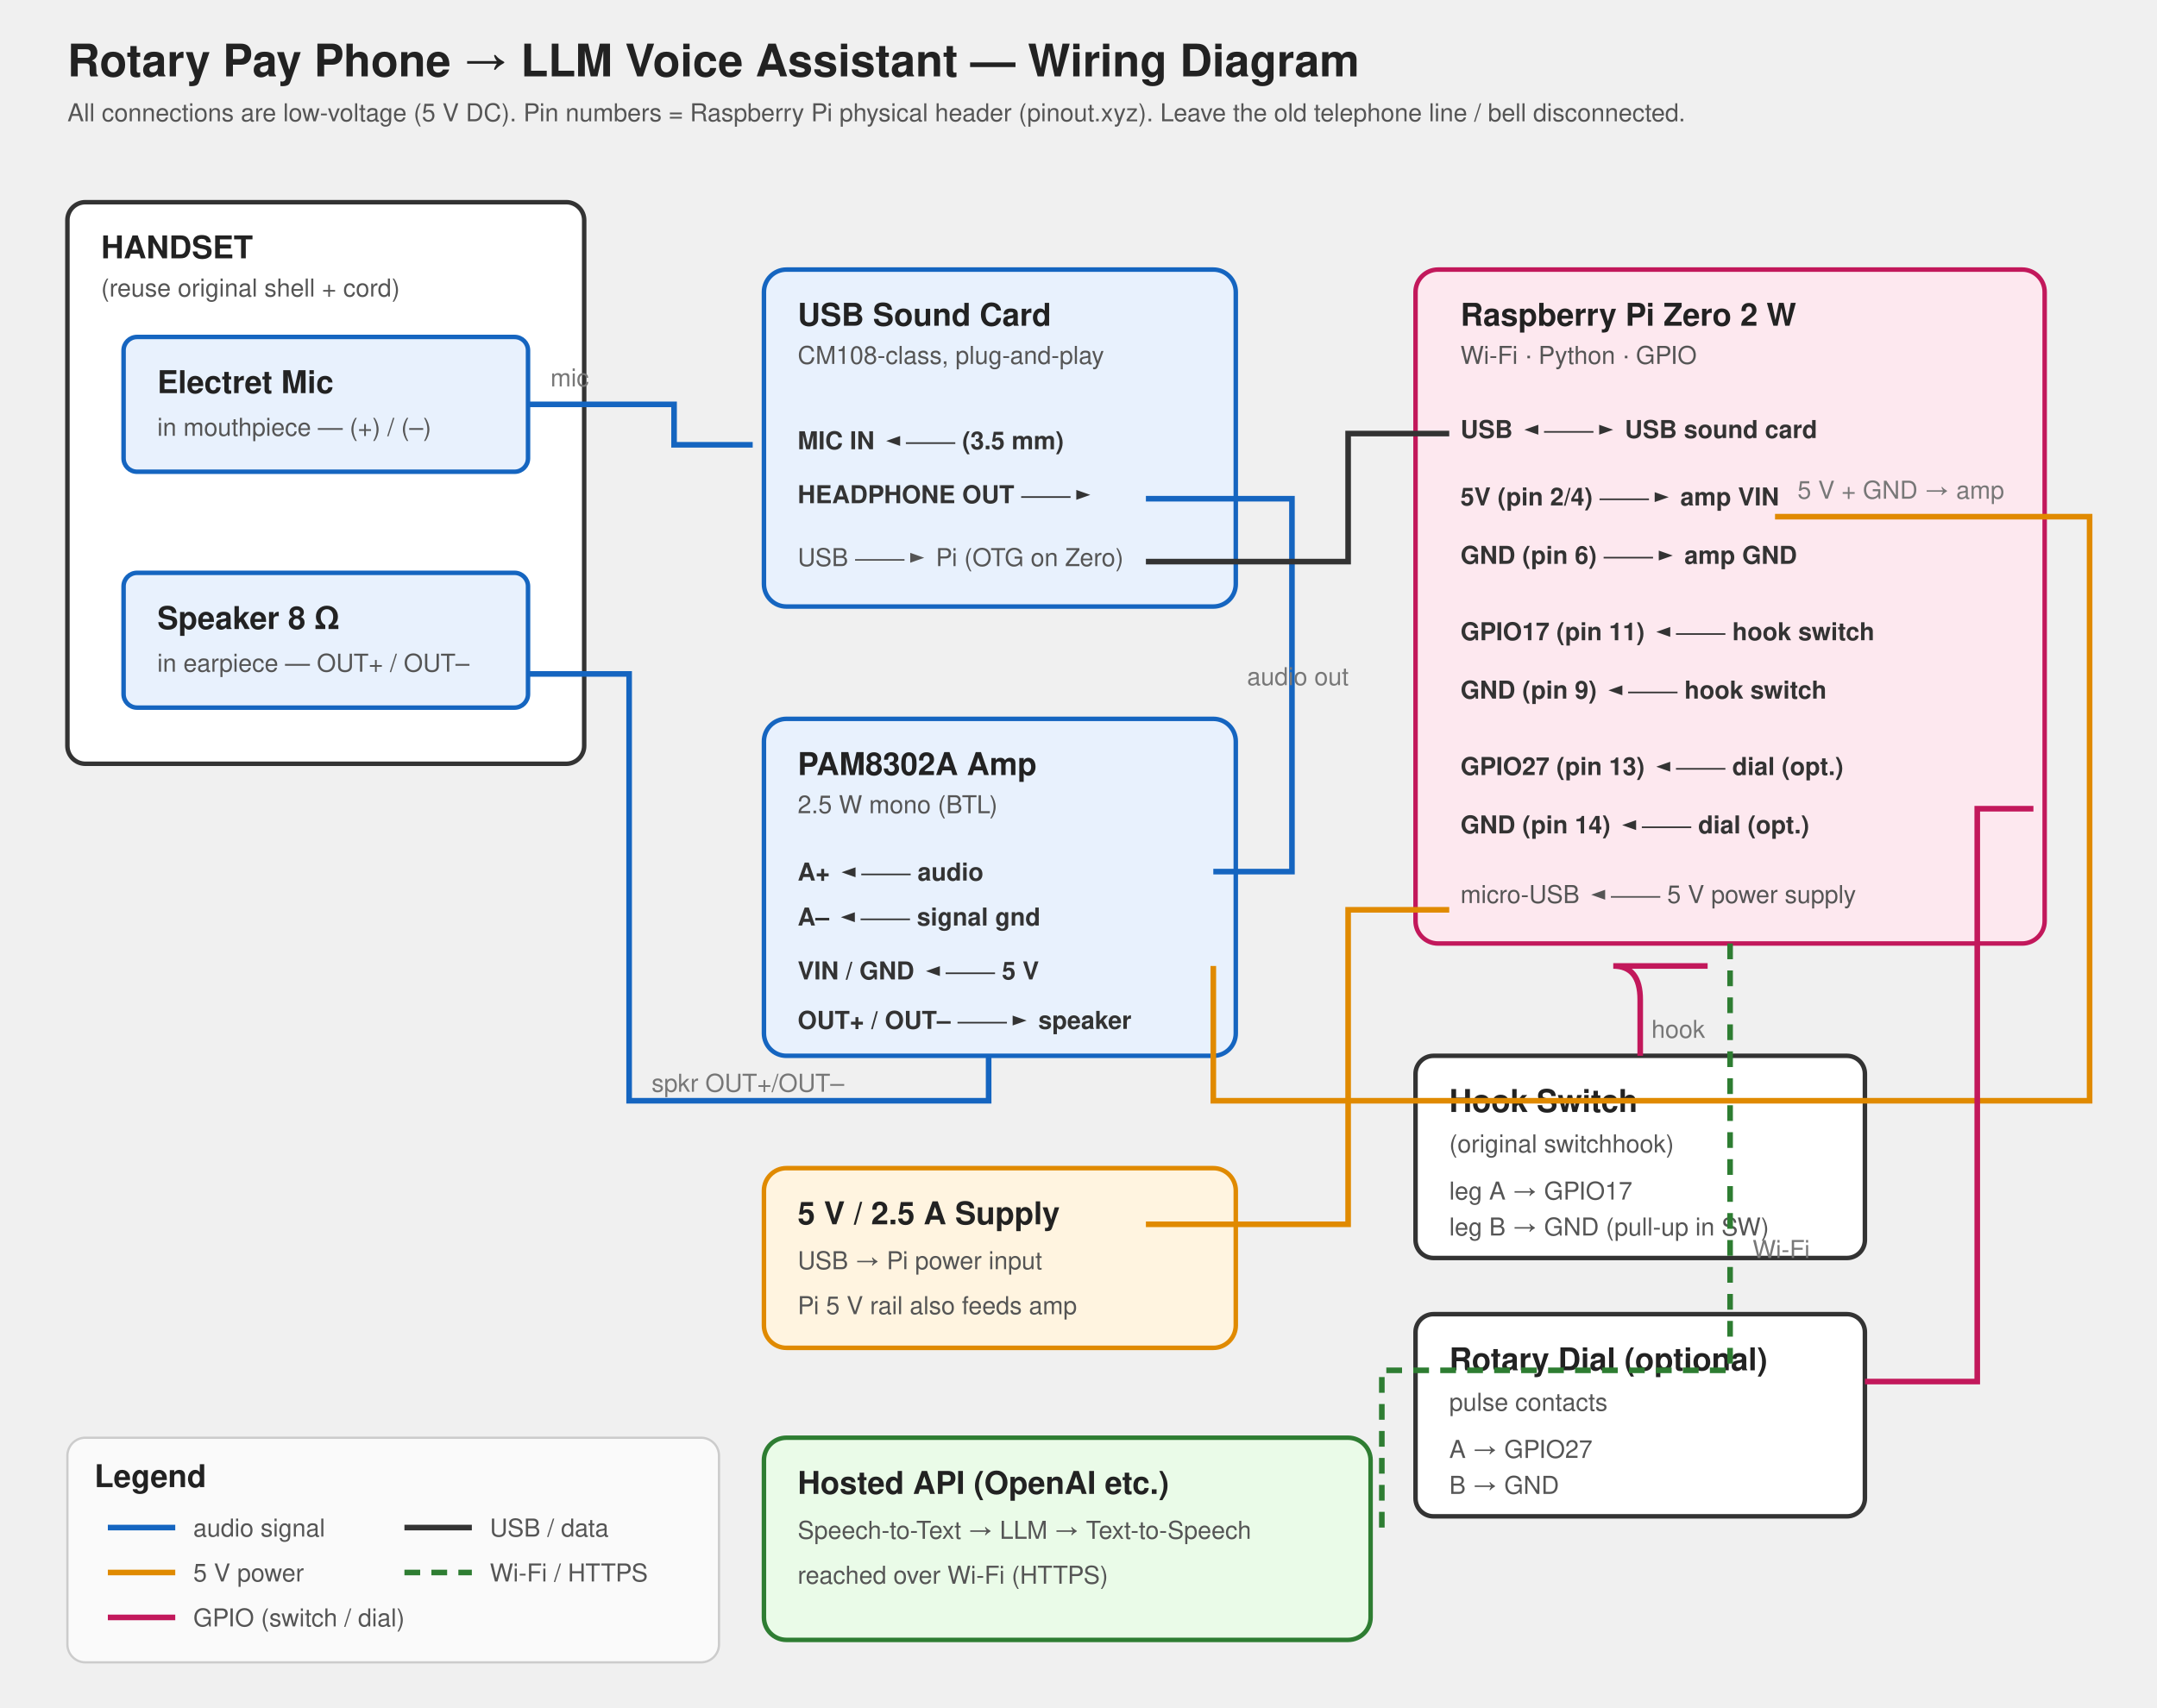
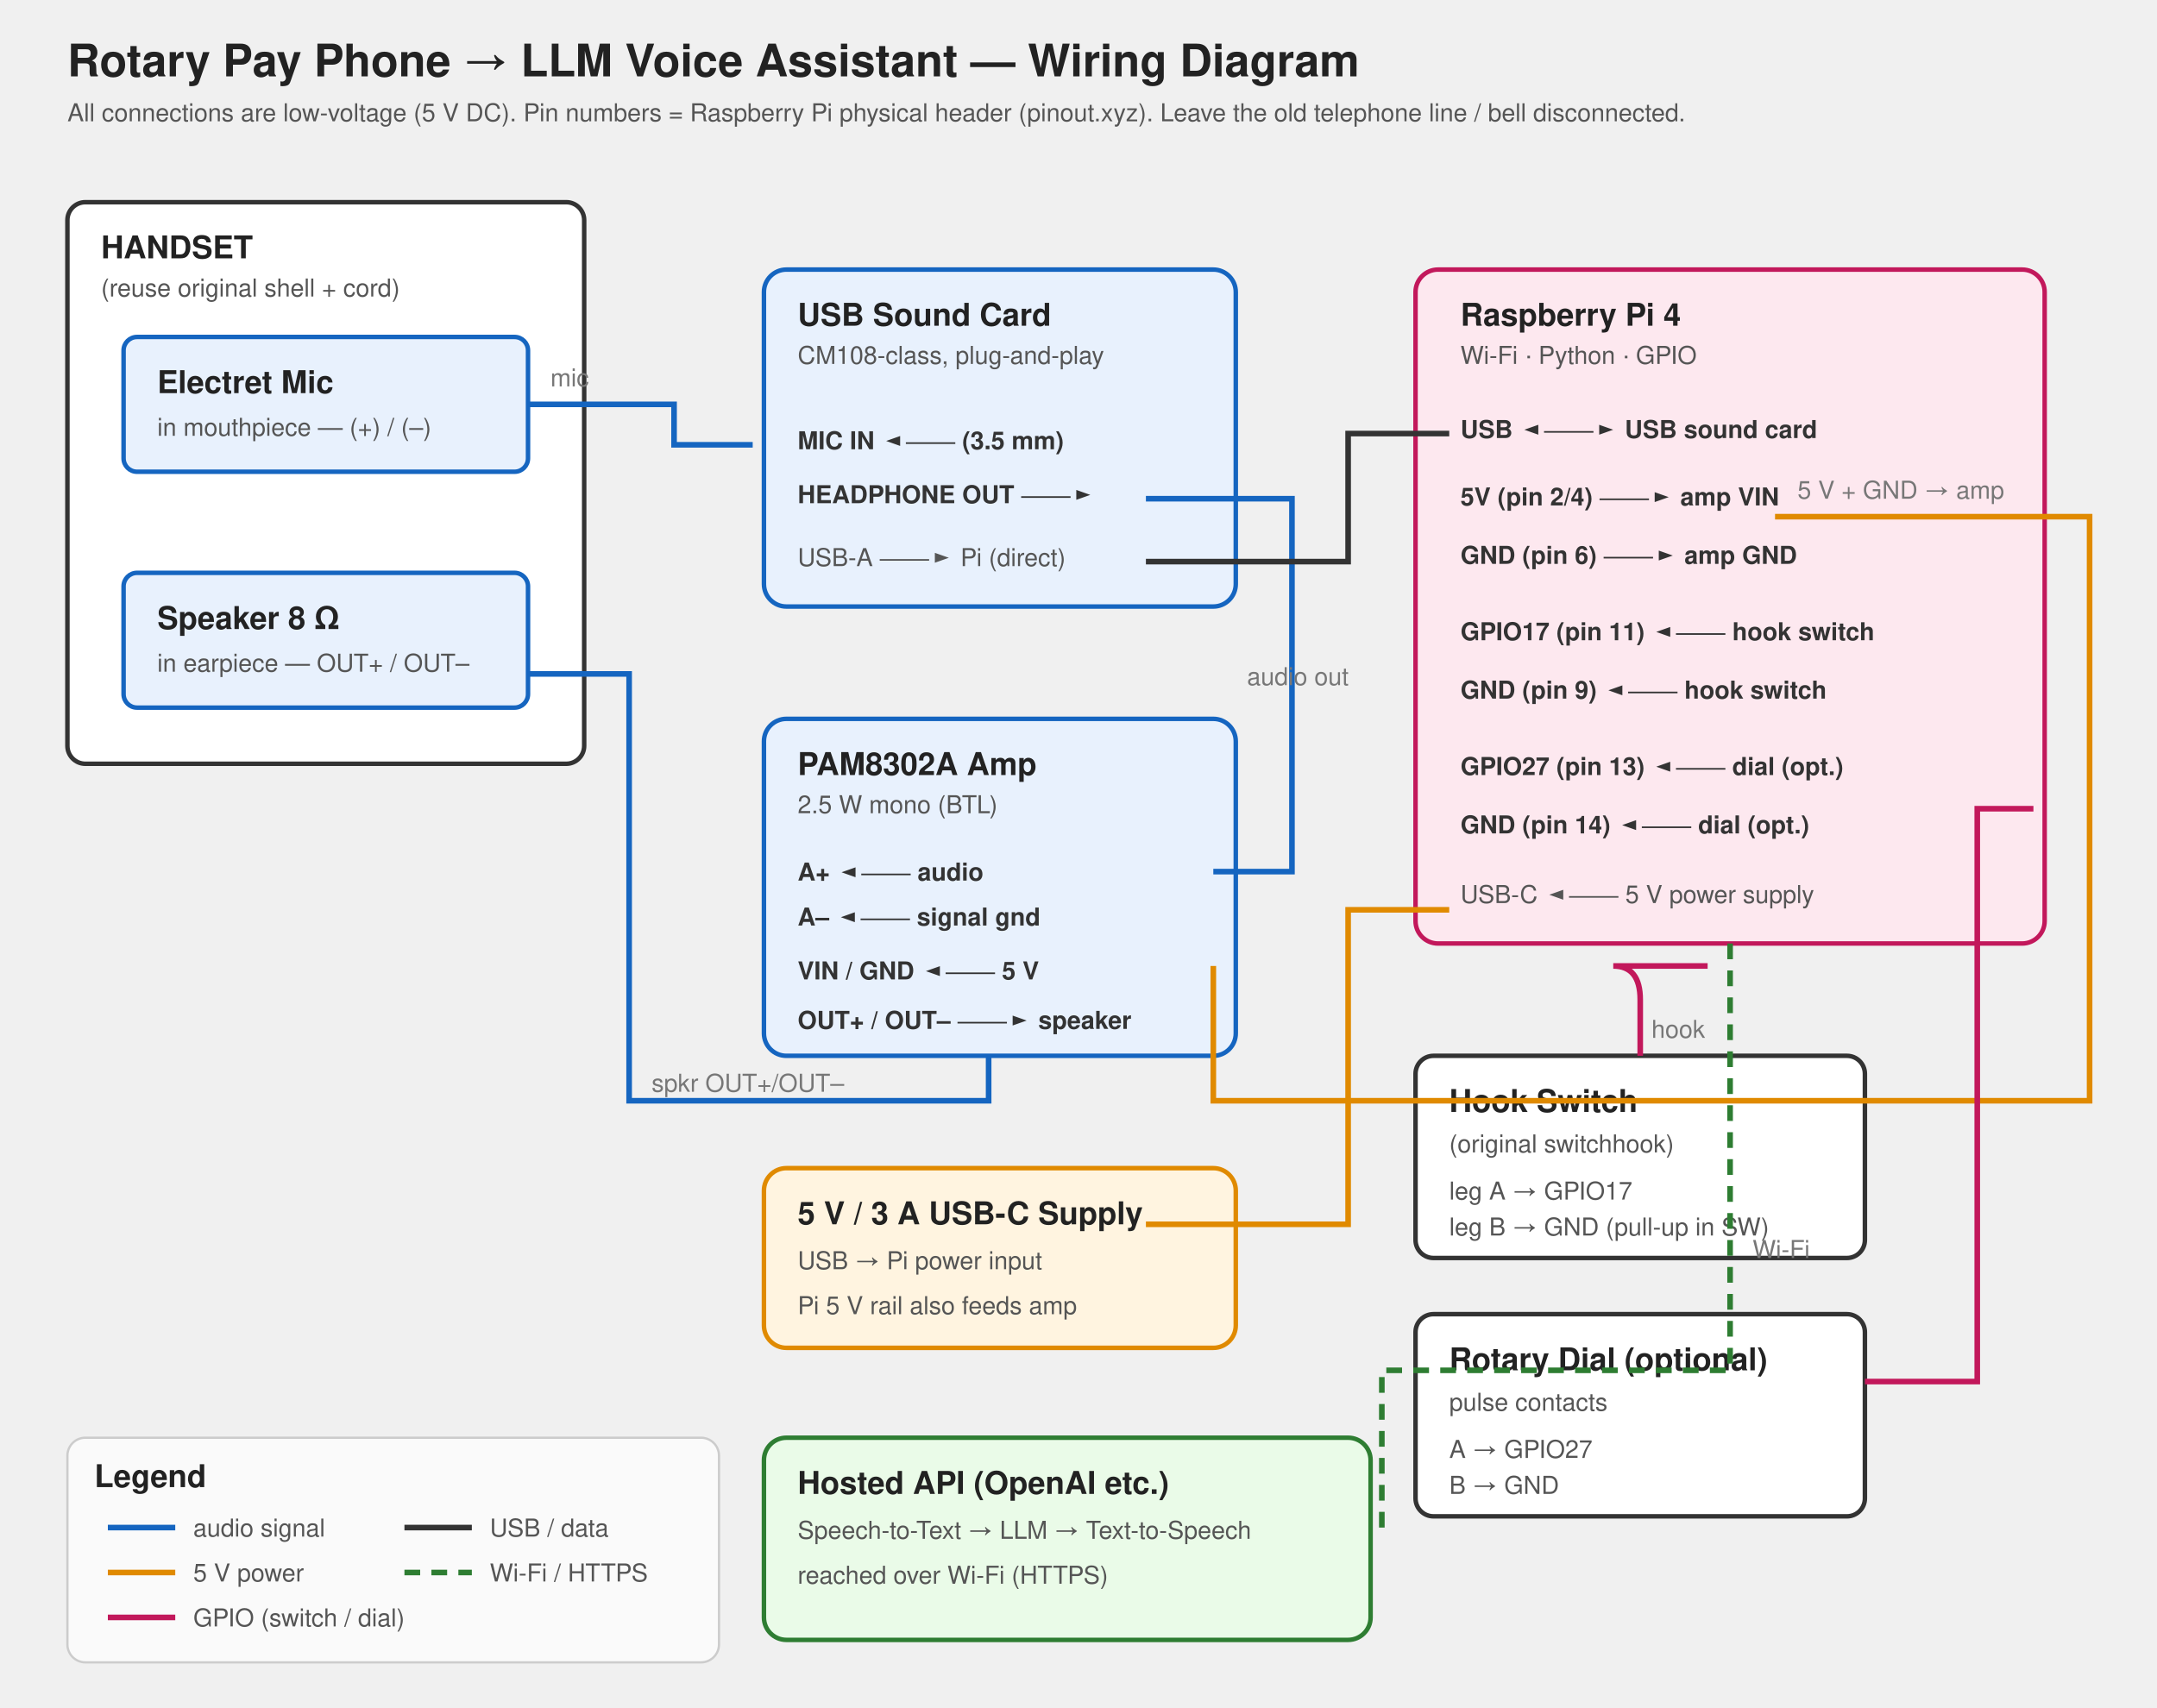
<svg xmlns="http://www.w3.org/2000/svg" width="960" height="760" viewBox="0 0 960 760" font-family="Helvetica, Arial, sans-serif">
  <style>
    .box   { fill:#ffffff; stroke:#333; stroke-width:2; rx:8; }
    .pi    { fill:#fde8ef; stroke:#c2185b; stroke-width:2; }
    .audio { fill:#e8f1fd; stroke:#1565c0; stroke-width:2; }
    .power { fill:#fff4e0; stroke:#e08a00; stroke-width:2; }
    .cloud { fill:#eafbe8; stroke:#2e7d32; stroke-width:2; }
    .title { font-size:20px; font-weight:bold; fill:#222; }
    .lbl   { font-size:14px; font-weight:bold; fill:#222; }
    .sub   { font-size:11px; fill:#555; }
    .pin   { font-size:11px; fill:#333; font-weight:bold; }
    .wire  { stroke:#333; stroke-width:2.5; fill:none; }
    .waudio{ stroke:#1565c0; stroke-width:2.5; fill:none; }
    .wpwr  { stroke:#e08a00; stroke-width:2.5; fill:none; }
    .wgpio { stroke:#c2185b; stroke-width:2.5; fill:none; }
    .wnet  { stroke:#2e7d32; stroke-width:2.5; fill:none; stroke-dasharray:7 5; }
    .note  { font-size:11px; fill:#777; }
  </style>
  <text x="30" y="34" class="title">Rotary Pay Phone → LLM Voice Assistant — Wiring Diagram</text>
  <text x="30" y="54" class="sub">All connections are low-voltage (5 V DC). Pin numbers = Raspberry Pi physical header (pinout.xyz). Leave the old telephone line / bell disconnected.</text>
  <rect x="30" y="90" width="230" height="250" rx="10" class="box" />
  <text x="45" y="115" class="lbl">HANDSET</text>
  <text x="45" y="132" class="sub">(reuse original shell + cord)</text>
  <rect x="55" y="150" width="180" height="60" rx="6" class="audio" />
  <text x="70" y="175" class="lbl">Electret Mic</text>
  <text x="70" y="194" class="sub">in mouthpiece — (+) / (–)</text>
  <rect x="55" y="255" width="180" height="60" rx="6" class="audio" />
  <text x="70" y="280" class="lbl">Speaker 8 Ω</text>
  <text x="70" y="299" class="sub">in earpiece — OUT+ / OUT–</text>
  <rect x="340" y="120" width="210" height="150" rx="10" class="audio" />
  <text x="355" y="145" class="lbl">USB Sound Card</text>
  <text x="355" y="162" class="sub">CM108-class, plug-and-play</text>
  <text x="355" y="200" class="pin">MIC IN  ◄── (3.5 mm)</text>
  <text x="355" y="224" class="pin">HEADPHONE OUT ──►</text>
-   <text x="355" y="252" class="sub">USB ──► Pi (OTG on Zero)</text>
+   <text x="355" y="252" class="sub">USB-A ──► Pi (direct)</text>
  <rect x="340" y="320" width="210" height="150" rx="10" class="audio" />
  <text x="355" y="345" class="lbl">PAM8302A Amp</text>
  <text x="355" y="362" class="sub">2.5 W mono (BTL)</text>
  <text x="355" y="392" class="pin">A+  ◄── audio</text>
  <text x="355" y="412" class="pin">A–  ◄── signal gnd</text>
  <text x="355" y="436" class="pin">VIN / GND ◄── 5 V</text>
  <text x="355" y="458" class="pin">OUT+ / OUT– ──► speaker</text>
  <rect x="630" y="120" width="280" height="300" rx="10" class="pi" />
-   <text x="650" y="145" class="lbl">Raspberry Pi Zero 2 W</text>
+   <text x="650" y="145" class="lbl">Raspberry Pi 4</text>
  <text x="650" y="162" class="sub">Wi-Fi · Python · GPIO</text>
  <text x="650" y="195" class="pin">USB ◄──► USB sound card</text>
  <text x="650" y="225" class="pin">5V  (pin 2/4) ──► amp VIN</text>
  <text x="650" y="251" class="pin">GND (pin 6)   ──► amp GND</text>
  <text x="650" y="285" class="pin">GPIO17 (pin 11) ◄── hook switch</text>
  <text x="650" y="311" class="pin">GND   (pin 9)   ◄── hook switch</text>
  <text x="650" y="345" class="pin">GPIO27 (pin 13) ◄── dial (opt.)</text>
  <text x="650" y="371" class="pin">GND   (pin 14)  ◄── dial (opt.)</text>
-   <text x="650" y="402" class="sub">micro-USB ◄── 5 V power supply</text>
+   <text x="650" y="402" class="sub">USB-C ◄── 5 V power supply</text>
  <rect x="630" y="470" width="200" height="90" rx="10" class="box" />
  <text x="645" y="495" class="lbl">Hook Switch</text>
  <text x="645" y="513" class="sub">(original switchhook)</text>
  <text x="645" y="534" class="sub">leg A → GPIO17</text>
  <text x="645" y="550" class="sub">leg B → GND  (pull-up in SW)</text>
  <rect x="630" y="585" width="200" height="90" rx="10" class="box" />
  <text x="645" y="610" class="lbl">Rotary Dial (optional)</text>
  <text x="645" y="628" class="sub">pulse contacts</text>
  <text x="645" y="649" class="sub">A → GPIO27</text>
  <text x="645" y="665" class="sub">B → GND</text>
  <rect x="340" y="520" width="210" height="80" rx="10" class="power" />
-   <text x="355" y="545" class="lbl">5 V / 2.5 A Supply</text>
+   <text x="355" y="545" class="lbl">5 V / 3 A USB-C Supply</text>
  <text x="355" y="565" class="sub">USB → Pi power input</text>
  <text x="355" y="585" class="sub">Pi 5 V rail also feeds amp</text>
  <rect x="340" y="640" width="270" height="90" rx="10" class="cloud" />
  <text x="355" y="665" class="lbl">Hosted API (OpenAI etc.)</text>
  <text x="355" y="685" class="sub">Speech-to-Text → LLM → Text-to-Speech</text>
  <text x="355" y="705" class="sub">reached over Wi-Fi (HTTPS)</text>
  <path class="waudio" d="M235 180 H300 V198 H335" />
  <text x="245" y="172" class="note">mic</text>
  <path class="waudio" d="M510 222 H575 V388 H540" />
  <text x="555" y="305" class="note">audio out</text>
  <path class="waudio" d="M440 470 V490 H280 V300 H235" />
  <text x="290" y="486" class="note">spkr OUT+/OUT–</text>
  <path class="wire" d="M510 250 H600 V193 H645" />
  <path class="wpwr" d="M790 230 H930 V490 H540 V430" />
  <text x="800" y="222" class="note">5 V + GND → amp</text>
  <path class="wgpio" d="M730 470 V445 Q730 430 718 430 H760" />
  <text x="735" y="462" class="note">hook</text>
  <path class="wgpio" d="M830 615 H880 V360 H905" />
  <path class="wpwr" d="M510 545 H600 V405 H645" />
  <path class="wnet" d="M770 420 V610 H615 V685" />
  <text x="780" y="560" class="note">Wi-Fi</text>
  <rect x="30" y="640" width="290" height="100" rx="8" fill="#fafafa" stroke="#ccc" />
  <text x="42" y="662" class="lbl">Legend</text>
  <line x1="48" y1="680" x2="78" y2="680" class="waudio" />
  <text x="86" y="684" class="sub">audio signal</text>
  <line x1="48" y1="700" x2="78" y2="700" class="wpwr" />
  <text x="86" y="704" class="sub">5 V power</text>
  <line x1="48" y1="720" x2="78" y2="720" class="wgpio" />
  <text x="86" y="724" class="sub">GPIO (switch / dial)</text>
  <line x1="180" y1="680" x2="210" y2="680" class="wire" />
  <text x="218" y="684" class="sub">USB / data</text>
  <line x1="180" y1="700" x2="210" y2="700" class="wnet" />
  <text x="218" y="704" class="sub">Wi-Fi / HTTPS</text>
</svg>
